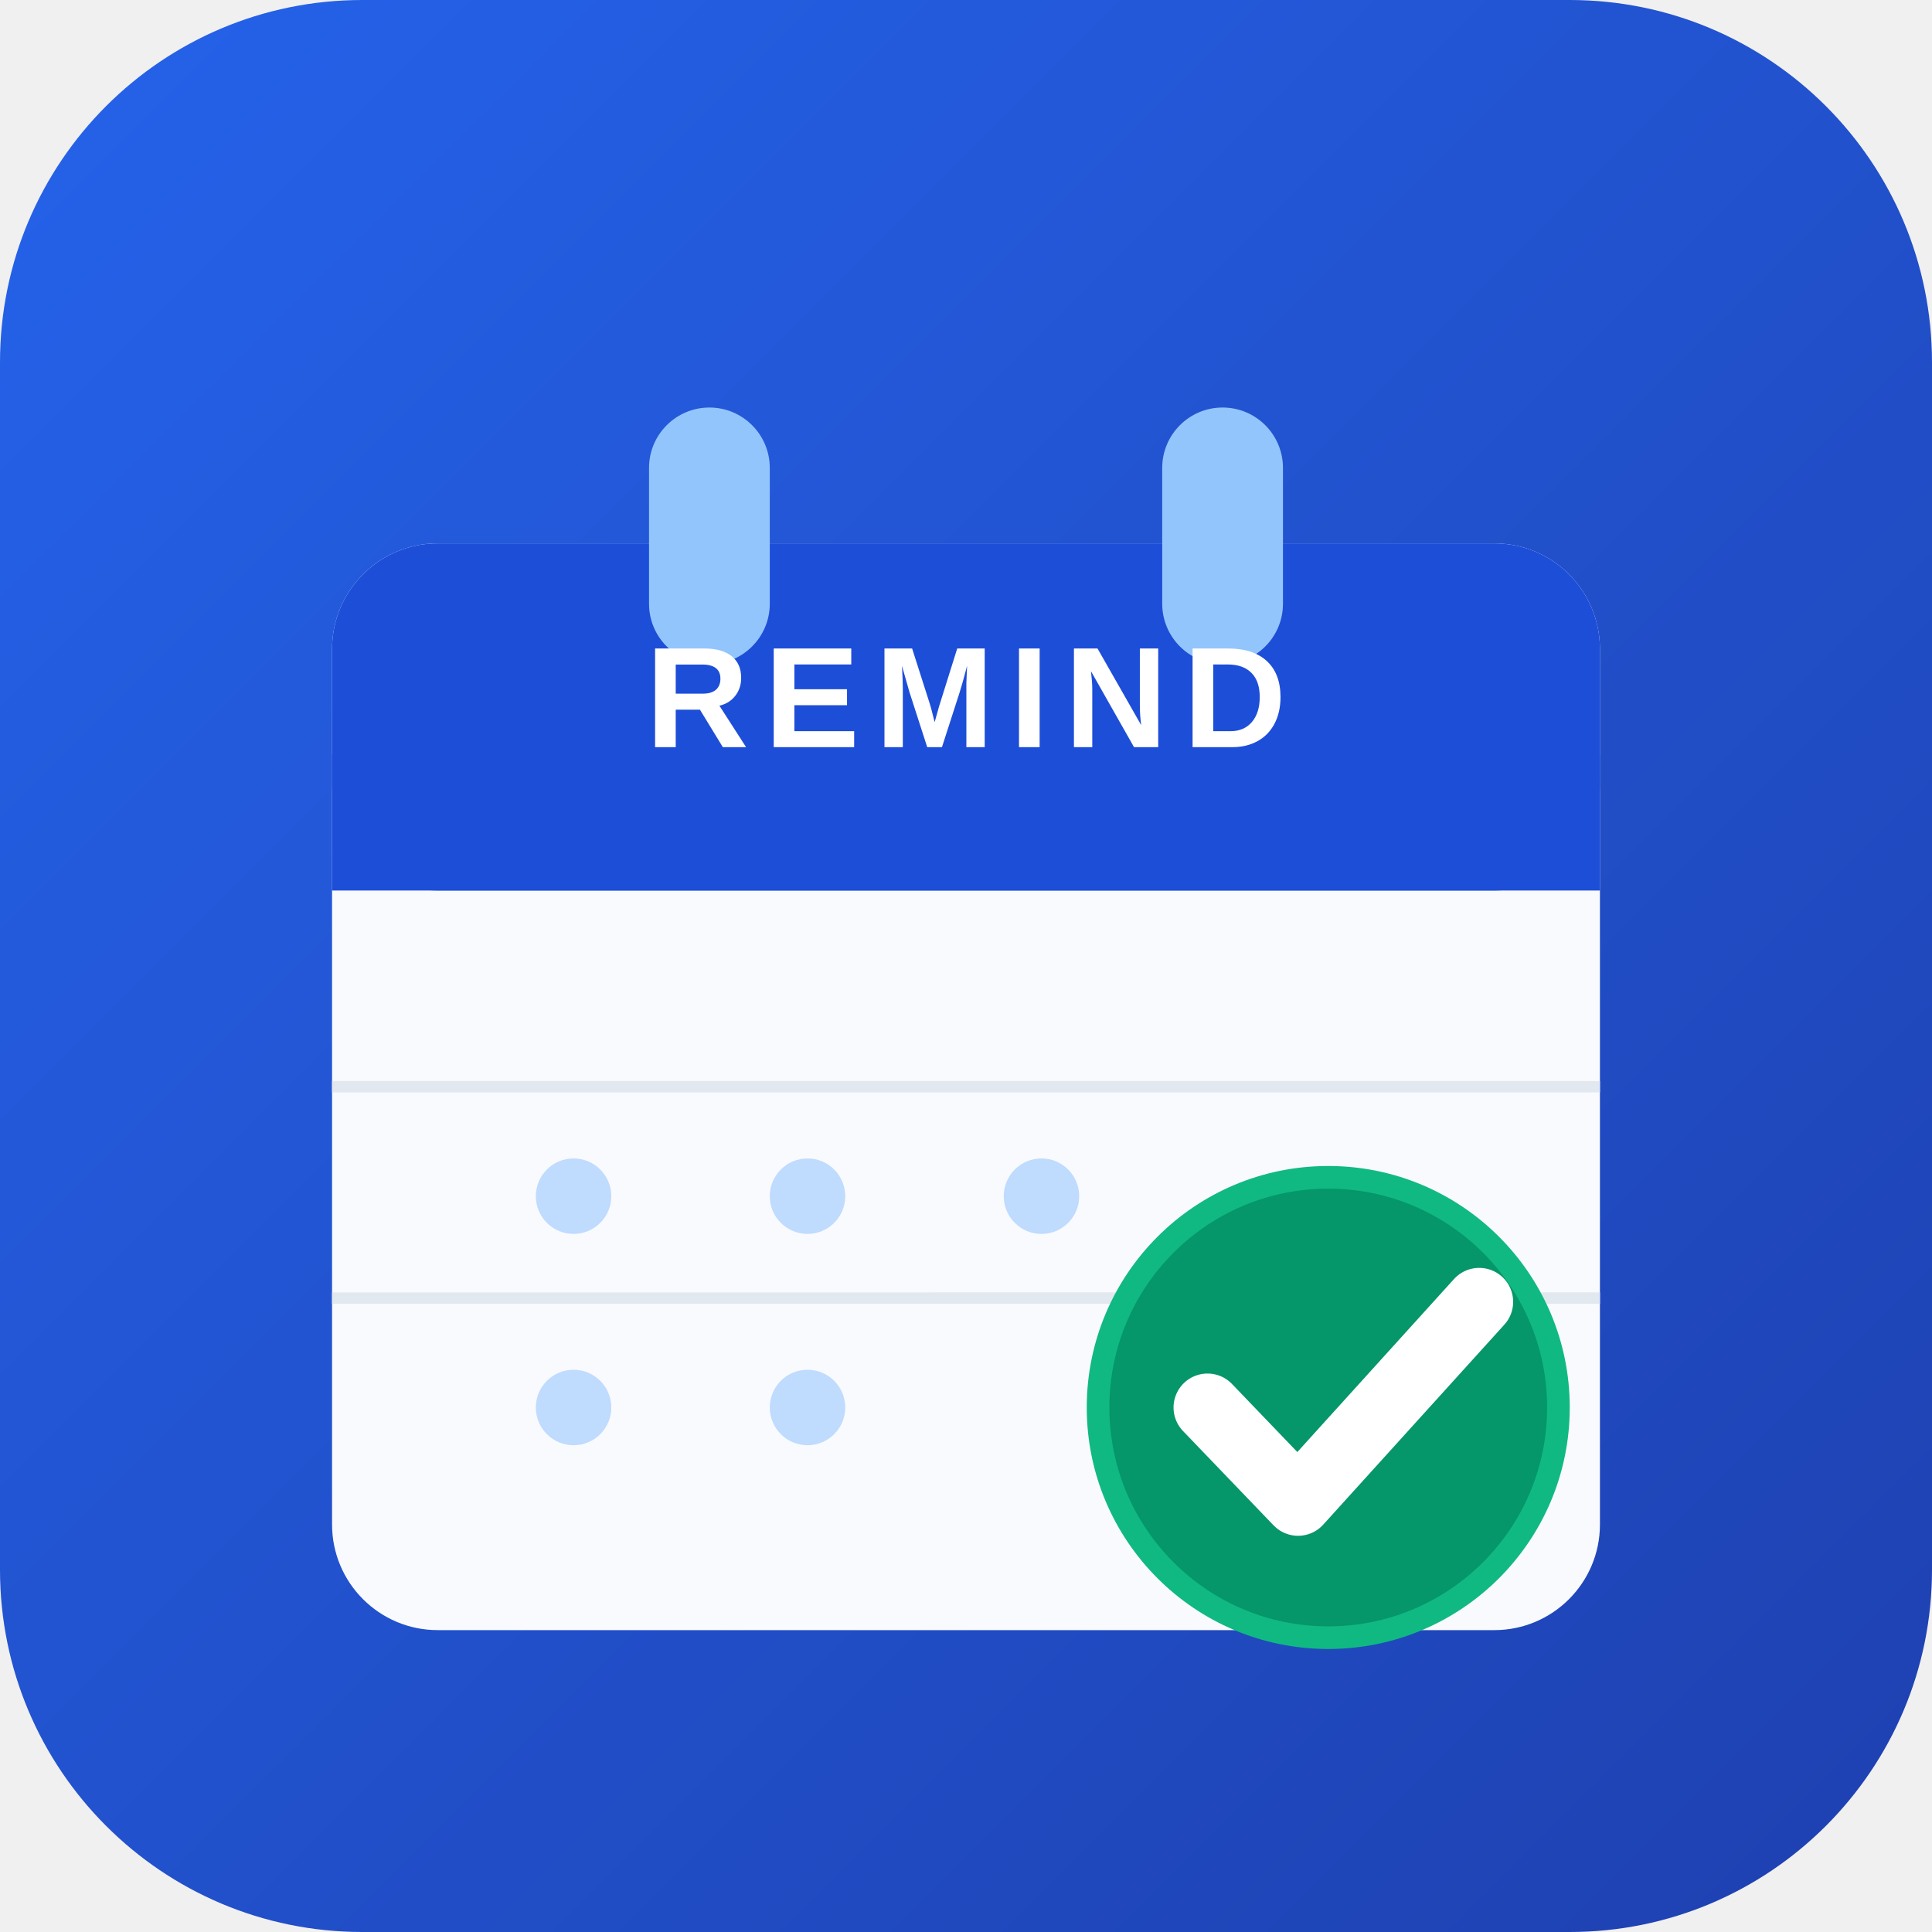
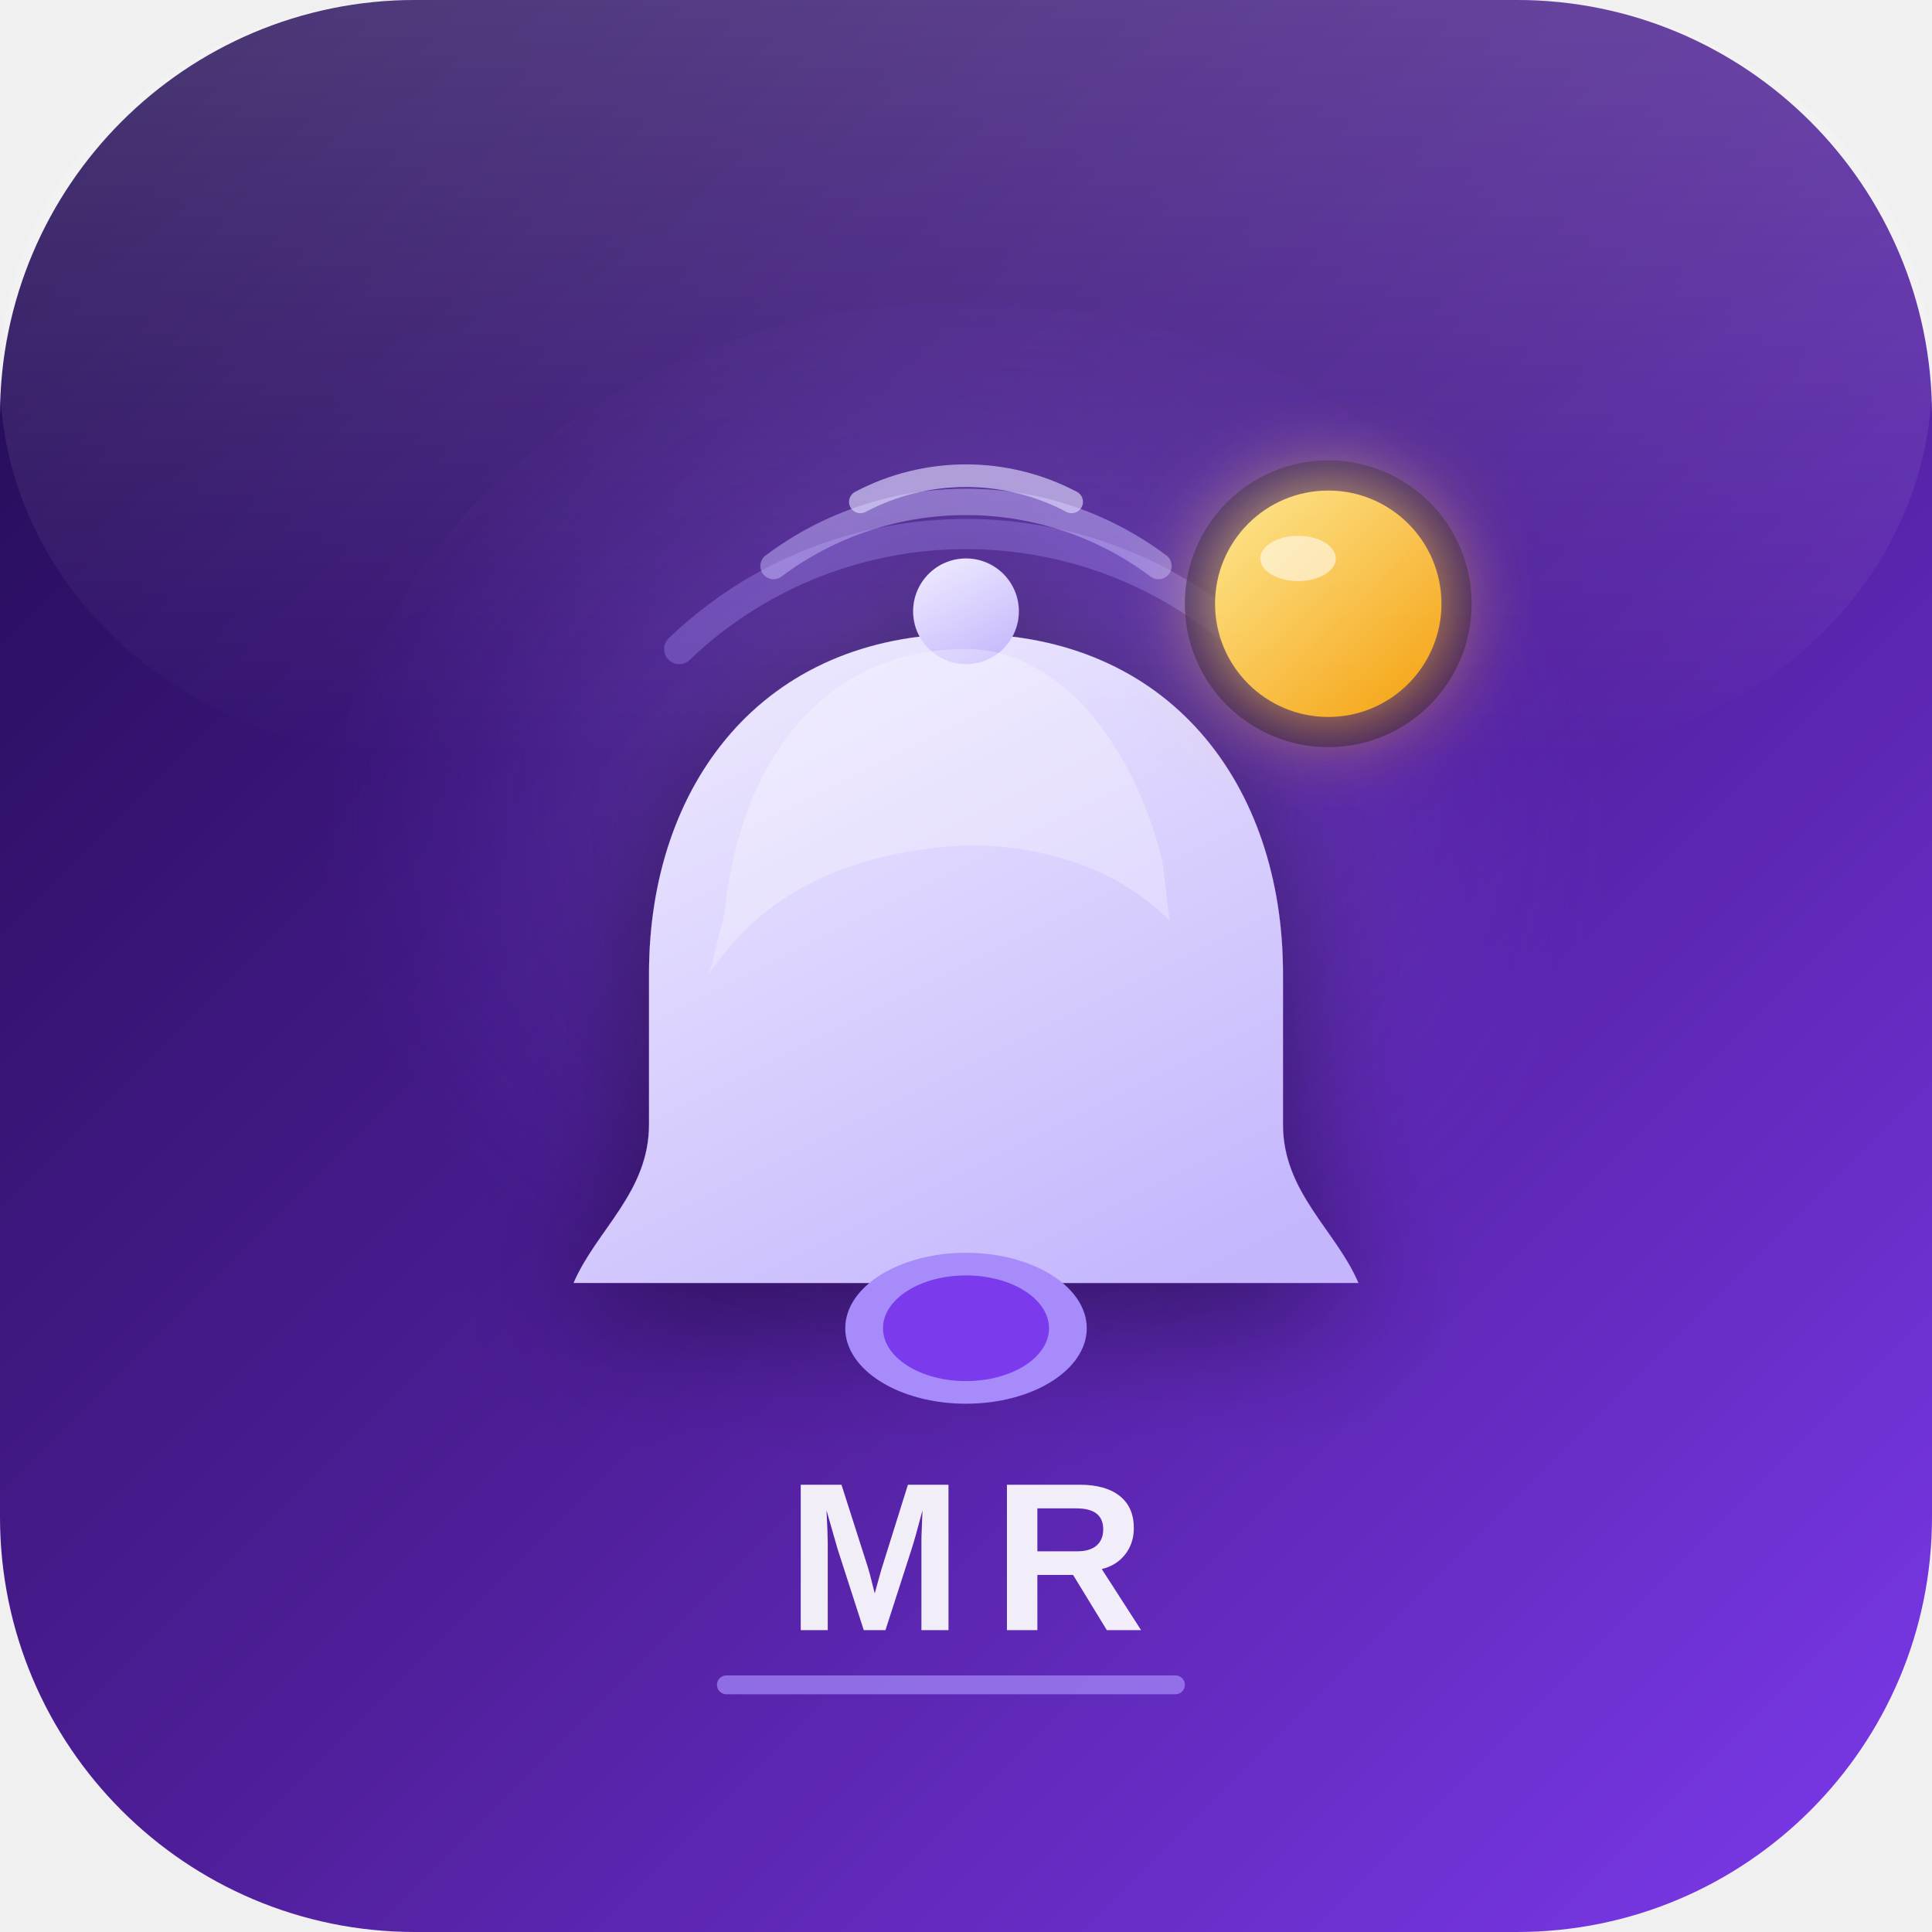
<svg xmlns="http://www.w3.org/2000/svg" viewBox="0 0 512 512" width="512" height="512">
  <defs>
    <linearGradient id="bg" x1="0%" y1="0%" x2="100%" y2="100%">
-       <stop offset="0%" style="stop-color:#2563EB" />
-       <stop offset="100%" style="stop-color:#1E40AF" />
+       <stop offset="0%" style="stop-color:#1E0A4E" />
+       <stop offset="50%" style="stop-color:#4C1D95" />
+       <stop offset="100%" style="stop-color:#7C3AED" />
    </linearGradient>
+     <radialGradient id="bellGlow" cx="50%" cy="45%" r="50%">
+       <stop offset="0%" style="stop-color:#C4B5FD;stop-opacity:0.35" />
+       <stop offset="100%" style="stop-color:#7C3AED;stop-opacity:0" />
+     </radialGradient>
+     <linearGradient id="bellFill" x1="20%" y1="0%" x2="80%" y2="100%">
+       <stop offset="0%" style="stop-color:#EDE9FE" />
+       <stop offset="100%" style="stop-color:#C4B5FD" />
+     </linearGradient>
+     <linearGradient id="badgeFill" x1="0%" y1="0%" x2="100%" y2="100%">
+       <stop offset="0%" style="stop-color:#FDE68A" />
+       <stop offset="100%" style="stop-color:#F59E0B" />
+     </linearGradient>
+     <linearGradient id="shine" x1="0%" y1="0%" x2="0%" y2="100%">
+       <stop offset="0%" style="stop-color:#ffffff;stop-opacity:0.18" />
+       <stop offset="100%" style="stop-color:#ffffff;stop-opacity:0" />
+     </linearGradient>
+     <filter id="shadow" x="-30%" y="-30%" width="160%" height="160%">
+       <feDropShadow dx="0" dy="8" stdDeviation="18" flood-color="#000" flood-opacity="0.45" />
+     </filter>
+     <filter id="glowFilter" x="-40%" y="-40%" width="180%" height="180%">
+       <feGaussianBlur stdDeviation="12" result="blur" />
+       <feMerge>
+         <feMergeNode in="blur" />
+         <feMergeNode in="SourceGraphic" />
+       </feMerge>
+     </filter>
  </defs>
-   <rect width="512" height="512" rx="96" fill="url(#bg)" />
-   <rect x="88" y="144" width="336" height="288" rx="28" fill="white" opacity="0.97" />
-   <rect x="88" y="144" width="336" height="92" rx="28" fill="#1D4ED8" />
-   <rect x="88" y="200" width="336" height="36" fill="#1D4ED8" />
-   <rect x="172" y="108" width="32" height="68" rx="16" fill="#93C5FD" />
-   <rect x="308" y="108" width="32" height="68" rx="16" fill="#93C5FD" />
-   <text x="256" y="198" text-anchor="middle" fill="white" font-size="38" font-weight="800" font-family="Arial,Helvetica,sans-serif" letter-spacing="4">REMIND</text>
-   <line x1="88" y1="288" x2="424" y2="288" stroke="#E2E8F0" stroke-width="3" />
-   <line x1="88" y1="344" x2="424" y2="344" stroke="#E2E8F0" stroke-width="3" />
-   <circle cx="152" cy="317" r="10" fill="#BFDBFE" />
-   <circle cx="214" cy="317" r="10" fill="#BFDBFE" />
-   <circle cx="276" cy="317" r="10" fill="#BFDBFE" />
-   <circle cx="152" cy="373" r="10" fill="#BFDBFE" />
-   <circle cx="214" cy="373" r="10" fill="#BFDBFE" />
-   <circle cx="352" cy="373" r="64" fill="#10B981" />
-   <circle cx="352" cy="373" r="58" fill="#059669" />
-   <path d="M320 373 L344 398 L392 345" stroke="white" stroke-width="18" stroke-linecap="round" stroke-linejoin="round" fill="none" />
+   <rect width="512" height="512" rx="110" fill="url(#bg)" />
+   <ellipse cx="256" cy="230" rx="170" ry="150" fill="url(#bellGlow)" />
+   <path d="M 180 172 A 110 110 0 0 1 332 172" stroke="#A78BFA" stroke-width="8" stroke-linecap="round" fill="none" opacity="0.35" />
+   <path d="M 205 150 A 85 85 0 0 1 307 150" stroke="#C4B5FD" stroke-width="7" stroke-linecap="round" fill="none" opacity="0.50" />
+   <path d="M 228 133 A 60 60 0 0 1 284 133" stroke="#DDD6FE" stroke-width="6" stroke-linecap="round" fill="none" opacity="0.65" />
+   <g filter="url(#shadow)">
+     <path d="       M 256 168       C 202 168 172 208 172 258       L 172 298       C 172 316 158 326 152 340       L 360 340       C 354 326 340 316 340 298       L 340 258       C 340 208 310 168 256 168 Z     " fill="url(#bellFill)" />
+     <rect x="242" y="148" width="28" height="28" rx="14" fill="url(#bellFill)" />
+   </g>
+   <path d="     M 256 172     C 218 172 196 202 192 242     L 188 258     C 200 240 220 226 256 224     C 280 224 298 232 310 244     L 308 228     C 300 196 280 172 256 172 Z   " fill="white" opacity="0.28" />
+   <ellipse cx="256" cy="352" rx="32" ry="20" fill="#A78BFA" />
+   <ellipse cx="256" cy="352" rx="22" ry="14" fill="#7C3AED" />
+   <circle cx="352" cy="160" r="38" fill="#1E0A4E" opacity="0.7" />
+   <circle cx="352" cy="160" r="30" fill="url(#badgeFill)" filter="url(#glowFilter)" />
+   <ellipse cx="344" cy="148" rx="10" ry="6" fill="white" opacity="0.55" />
+   <text x="256" y="432" text-anchor="middle" fill="white" font-size="56" font-weight="900" font-family="Arial Black,Arial,Helvetica,sans-serif" letter-spacing="8" opacity="0.92">MR</text>
+   <rect x="190" y="444" width="124" height="5" rx="2.5" fill="#A78BFA" opacity="0.7" />
+   <rect x="0" y="0" width="512" height="200" rx="110" fill="url(#shine)" />
</svg>
